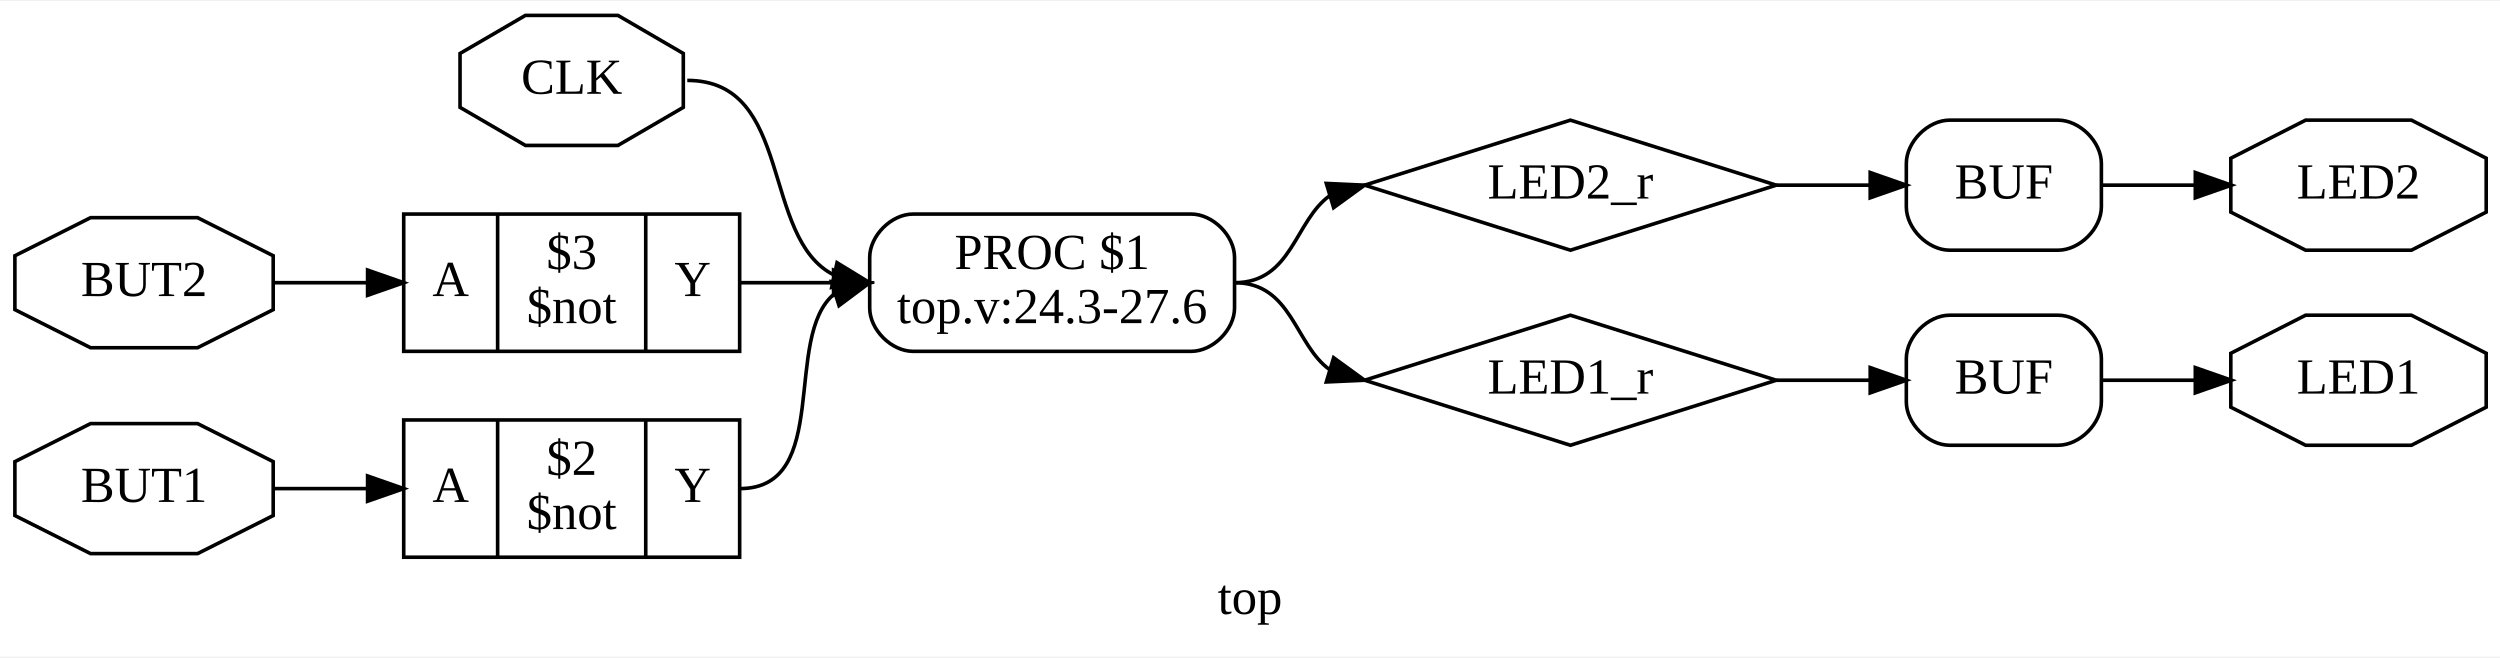
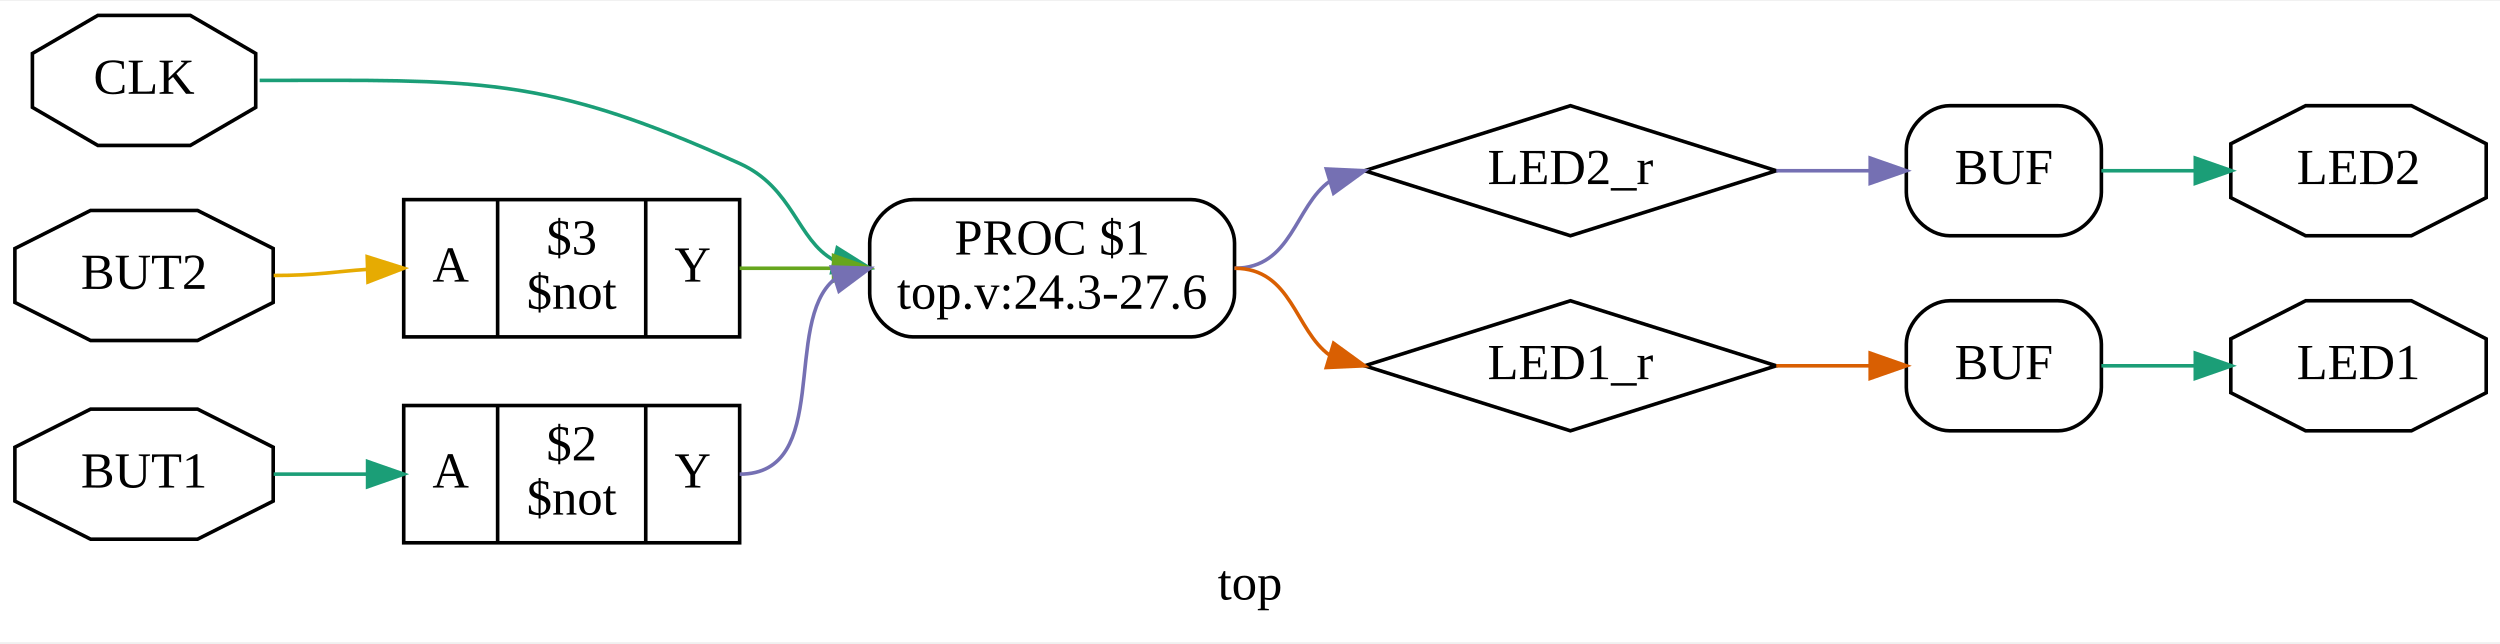
- <svg xmlns="http://www.w3.org/2000/svg" width="692pt" height="182pt" viewBox="0.00 0.00 692.08 181.50">
-   <g id="graph0" class="graph" transform="scale(1 1) rotate(0) translate(4 177.5)">
-     <polygon fill="white" stroke="transparent" points="-4,4 -4,-177.5 688.08,-177.5 688.08,4 -4,4" />
+ <svg xmlns="http://www.w3.org/2000/svg" width="692pt" height="178pt" viewBox="0.00 0.00 692.08 177.50">
+   <g id="graph0" class="graph" transform="scale(1 1) rotate(0) translate(4 173.5)">
+     <polygon fill="white" stroke="transparent" points="-4,4 -4,-173.5 688.08,-173.5 688.08,4 -4,4" />
    <text text-anchor="middle" x="342.04" y="-7.8" font-family="Times New Roman,serif" font-size="14.00">top</text>
    <g id="node1" class="node">
      <polygon fill="none" stroke="black" points="430.74,-144.5 373.77,-126.5 430.74,-108.5 487.72,-126.5 430.74,-144.5" />
      <text text-anchor="middle" x="430.74" y="-122.8" font-family="Times New Roman,serif" font-size="14.00">LED2_r</text>
    </g>
    <g id="node12" class="node">
      <path fill="none" stroke="black" d="M565.73,-144.5C565.73,-144.5 535.73,-144.5 535.73,-144.5 529.73,-144.5 523.73,-138.5 523.73,-132.5 523.73,-132.5 523.73,-120.5 523.73,-120.5 523.73,-114.5 529.73,-108.5 535.73,-108.5 535.73,-108.5 565.73,-108.5 565.73,-108.5 571.73,-108.5 577.73,-114.5 577.73,-120.5 577.73,-120.5 577.73,-132.5 577.73,-132.5 577.73,-138.5 571.73,-144.5 565.73,-144.5" />
      <text text-anchor="middle" x="550.73" y="-122.8" font-family="Times New Roman,serif" font-size="14.00">BUF</text>
    </g>
    <g id="edge6" class="edge">
-       <path fill="none" stroke="black" d="M487.73,-126.5C499.73,-126.5 504.98,-126.5 513.61,-126.5" />
-       <polygon fill="black" stroke="black" points="513.73,-130 523.73,-126.5 513.73,-123 513.73,-130" />
+       <path fill="none" stroke="#7570b3" d="M487.73,-126.5C499.73,-126.5 504.98,-126.5 513.61,-126.5" />
+       <polygon fill="#7570b3" stroke="#7570b3" points="513.73,-130 523.73,-126.5 513.73,-123 513.73,-130" />
    </g>
    <g id="node2" class="node">
      <polygon fill="none" stroke="black" points="430.74,-90.5 373.77,-72.5 430.74,-54.5 487.72,-72.5 430.74,-90.5" />
      <text text-anchor="middle" x="430.74" y="-68.8" font-family="Times New Roman,serif" font-size="14.00">LED1_r</text>
    </g>
    <g id="node11" class="node">
      <path fill="none" stroke="black" d="M565.73,-90.5C565.73,-90.5 535.73,-90.5 535.73,-90.5 529.73,-90.5 523.73,-84.5 523.73,-78.5 523.73,-78.5 523.73,-66.5 523.73,-66.5 523.73,-60.5 529.73,-54.5 535.73,-54.5 535.73,-54.5 565.73,-54.5 565.73,-54.5 571.73,-54.5 577.73,-60.5 577.73,-66.5 577.73,-66.5 577.73,-78.5 577.73,-78.5 577.73,-84.5 571.73,-90.5 565.73,-90.5" />
      <text text-anchor="middle" x="550.73" y="-68.8" font-family="Times New Roman,serif" font-size="14.00">BUF</text>
    </g>
    <g id="edge8" class="edge">
-       <path fill="none" stroke="black" d="M487.73,-72.5C499.73,-72.5 504.98,-72.5 513.61,-72.5" />
-       <polygon fill="black" stroke="black" points="513.73,-76 523.73,-72.5 513.73,-69 513.73,-76" />
+       <path fill="none" stroke="#d95f02" d="M487.73,-72.5C499.73,-72.5 504.98,-72.5 513.61,-72.5" />
+       <polygon fill="#d95f02" stroke="#d95f02" points="513.73,-76 523.73,-72.5 513.73,-69 513.73,-76" />
    </g>
    <g id="node3" class="node">
      <polygon fill="none" stroke="black" points="684.26,-119.04 684.26,-133.96 663.55,-144.5 634.26,-144.5 613.56,-133.96 613.56,-119.04 634.26,-108.5 663.55,-108.5 684.26,-119.04" />
      <text text-anchor="middle" x="648.91" y="-122.8" font-family="Times New Roman,serif" font-size="14.00">LED2</text>
    </g>
    <g id="node4" class="node">
      <polygon fill="none" stroke="black" points="684.26,-65.04 684.26,-79.96 663.55,-90.5 634.26,-90.5 613.56,-79.96 613.56,-65.04 634.26,-54.5 663.55,-54.5 684.26,-65.04" />
      <text text-anchor="middle" x="648.91" y="-68.8" font-family="Times New Roman,serif" font-size="14.00">LED1</text>
    </g>
    <g id="node5" class="node">
-       <polygon fill="none" stroke="black" points="71.63,-92.04 71.63,-106.96 50.69,-117.5 21.07,-117.5 0.12,-106.96 0.12,-92.04 21.07,-81.5 50.69,-81.5 71.63,-92.04" />
-       <text text-anchor="middle" x="35.88" y="-95.8" font-family="Times New Roman,serif" font-size="14.00">BUT2</text>
+       <polygon fill="none" stroke="black" points="71.63,-90.04 71.63,-104.96 50.69,-115.5 21.07,-115.5 0.12,-104.96 0.12,-90.04 21.07,-79.5 50.69,-79.5 71.63,-90.04" />
+       <text text-anchor="middle" x="35.88" y="-93.8" font-family="Times New Roman,serif" font-size="14.00">BUT2</text>
    </g>
    <g id="node8" class="node">
      <polygon fill="none" stroke="black" points="107.76,-80.5 107.76,-118.5 200.76,-118.5 200.76,-80.5 107.76,-80.5" />
      <text text-anchor="middle" x="120.76" y="-95.8" font-family="Times New Roman,serif" font-size="14.00">A</text>
      <polyline fill="none" stroke="black" points="133.76,-80.5 133.76,-118.5 " />
      <text text-anchor="middle" x="154.26" y="-103.3" font-family="Times New Roman,serif" font-size="14.00">$3</text>
      <text text-anchor="middle" x="154.26" y="-88.3" font-family="Times New Roman,serif" font-size="14.00">$not</text>
      <polyline fill="none" stroke="black" points="174.76,-80.5 174.76,-118.5 " />
      <text text-anchor="middle" x="187.76" y="-95.8" font-family="Times New Roman,serif" font-size="14.00">Y</text>
    </g>
    <g id="edge11" class="edge">
-       <path fill="none" stroke="black" d="M71.76,-99.5C83.76,-99.5 89.01,-99.5 97.63,-99.5" />
-       <polygon fill="black" stroke="black" points="97.76,-103 107.76,-99.5 97.76,-96 97.76,-103" />
+       <path fill="none" stroke="#e6ab02" d="M71.76,-97.5C83.77,-97.5 89,-98.62 97.62,-99.19" />
+       <polygon fill="#e6ab02" stroke="#e6ab02" points="97.65,-102.69 107.76,-99.5 97.87,-95.69 97.65,-102.69" />
    </g>
    <g id="node6" class="node">
      <polygon fill="none" stroke="black" points="71.63,-35.04 71.63,-49.96 50.69,-60.5 21.07,-60.5 0.12,-49.96 0.12,-35.04 21.07,-24.5 50.69,-24.5 71.63,-35.04" />
      <text text-anchor="middle" x="35.88" y="-38.8" font-family="Times New Roman,serif" font-size="14.00">BUT1</text>
    </g>
    <g id="node9" class="node">
      <polygon fill="none" stroke="black" points="107.76,-23.5 107.76,-61.5 200.76,-61.5 200.76,-23.5 107.76,-23.5" />
      <text text-anchor="middle" x="120.76" y="-38.8" font-family="Times New Roman,serif" font-size="14.00">A</text>
      <polyline fill="none" stroke="black" points="133.76,-23.5 133.76,-61.5 " />
      <text text-anchor="middle" x="154.26" y="-46.3" font-family="Times New Roman,serif" font-size="14.00">$2</text>
      <text text-anchor="middle" x="154.26" y="-31.3" font-family="Times New Roman,serif" font-size="14.00">$not</text>
      <polyline fill="none" stroke="black" points="174.76,-23.5 174.76,-61.5 " />
      <text text-anchor="middle" x="187.76" y="-38.8" font-family="Times New Roman,serif" font-size="14.00">Y</text>
    </g>
    <g id="edge2" class="edge">
-       <path fill="none" stroke="black" d="M71.76,-42.5C83.76,-42.5 89.01,-42.5 97.63,-42.5" />
-       <polygon fill="black" stroke="black" points="97.76,-46 107.76,-42.5 97.76,-39 97.76,-46" />
+       <path fill="none" stroke="#1b9e77" d="M71.76,-42.5C83.76,-42.5 89.01,-42.5 97.63,-42.5" />
+       <polygon fill="#1b9e77" stroke="#1b9e77" points="97.76,-46 107.76,-42.5 97.76,-39 97.76,-46" />
    </g>
    <g id="node7" class="node">
-       <polygon fill="none" stroke="black" points="185.16,-148.04 185.16,-162.96 167.06,-173.5 141.45,-173.5 123.35,-162.96 123.35,-148.04 141.45,-137.5 167.06,-137.5 185.16,-148.04" />
-       <text text-anchor="middle" x="154.26" y="-151.8" font-family="Times New Roman,serif" font-size="14.00">CLK</text>
+       <polygon fill="none" stroke="black" points="66.79,-144.04 66.79,-158.96 48.68,-169.5 23.08,-169.5 4.97,-158.96 4.97,-144.04 23.08,-133.5 48.68,-133.5 66.79,-144.04" />
+       <text text-anchor="middle" x="35.88" y="-147.8" font-family="Times New Roman,serif" font-size="14.00">CLK</text>
    </g>
    <g id="node10" class="node">
      <path fill="none" stroke="black" d="M325.76,-118.5C325.76,-118.5 248.76,-118.5 248.76,-118.5 242.76,-118.5 236.76,-112.5 236.76,-106.5 236.76,-106.5 236.76,-92.5 236.76,-92.5 236.76,-86.5 242.76,-80.5 248.76,-80.5 248.76,-80.5 325.76,-80.5 325.76,-80.5 331.76,-80.5 337.76,-86.5 337.76,-92.5 337.76,-92.5 337.76,-106.5 337.76,-106.5 337.76,-112.5 331.76,-118.5 325.76,-118.5" />
      <text text-anchor="middle" x="287.26" y="-103.3" font-family="Times New Roman,serif" font-size="14.00">PROC $1</text>
      <text text-anchor="middle" x="287.26" y="-88.3" font-family="Times New Roman,serif" font-size="14.00">top.v:24.3-27.6</text>
    </g>
    <g id="edge3" class="edge">
-       <path fill="none" stroke="black" d="M186.26,-155.5C215.84,-155.5 206.43,-111.86 226.87,-101.63" />
-       <polygon fill="black" stroke="black" points="227.72,-105.03 236.76,-99.5 226.24,-98.18 227.72,-105.03" />
+       <path fill="none" stroke="#1b9e77" d="M67.88,-151.5C127.81,-151.5 146.15,-153.2 200.76,-128.5 215.67,-121.75 216.63,-107.34 226.8,-101.77" />
+       <polygon fill="#1b9e77" stroke="#1b9e77" points="227.78,-105.13 236.76,-99.5 226.23,-98.31 227.78,-105.13" />
    </g>
    <g id="edge1" class="edge">
-       <path fill="none" stroke="black" d="M200.76,-99.5C212.76,-99.5 218.01,-99.5 226.63,-99.5" />
-       <polygon fill="black" stroke="black" points="226.76,-103 236.76,-99.5 226.76,-96 226.76,-103" />
+       <path fill="none" stroke="#66a61e" d="M200.76,-99.5C212.76,-99.5 218.01,-99.5 226.63,-99.5" />
+       <polygon fill="#66a61e" stroke="#66a61e" points="226.76,-103 236.76,-99.5 226.76,-96 226.76,-103" />
    </g>
    <g id="edge4" class="edge">
-       <path fill="none" stroke="black" d="M200.76,-42.5C226.51,-42.5 212.46,-84.6 227.01,-96.44" />
-       <polygon fill="black" stroke="black" points="226.17,-99.84 236.76,-99.5 228.27,-93.16 226.17,-99.84" />
+       <path fill="none" stroke="#7570b3" d="M200.76,-42.5C226.51,-42.5 212.46,-84.6 227.01,-96.44" />
+       <polygon fill="#7570b3" stroke="#7570b3" points="226.17,-99.84 236.76,-99.5 228.27,-93.16 226.17,-99.84" />
    </g>
    <g id="edge5" class="edge">
-       <path fill="none" stroke="black" d="M337.76,-99.5C353.69,-99.5 354.39,-116.65 364.14,-123.61" />
-       <polygon fill="black" stroke="black" points="363.17,-126.98 373.76,-126.5 365.19,-120.27 363.17,-126.98" />
+       <path fill="none" stroke="#7570b3" d="M337.76,-99.5C353.69,-99.5 354.39,-116.65 364.14,-123.61" />
+       <polygon fill="#7570b3" stroke="#7570b3" points="363.17,-126.98 373.76,-126.5 365.19,-120.27 363.17,-126.98" />
    </g>
    <g id="edge7" class="edge">
-       <path fill="none" stroke="black" d="M337.76,-99.5C353.69,-99.5 354.39,-82.35 364.14,-75.39" />
-       <polygon fill="black" stroke="black" points="365.19,-78.73 373.76,-72.5 363.17,-72.02 365.19,-78.73" />
+       <path fill="none" stroke="#d95f02" d="M337.76,-99.5C353.69,-99.5 354.39,-82.35 364.14,-75.39" />
+       <polygon fill="#d95f02" stroke="#d95f02" points="365.19,-78.73 373.76,-72.5 363.17,-72.02 365.19,-78.73" />
    </g>
    <g id="edge10" class="edge">
-       <path fill="none" stroke="black" d="M577.73,-72.5C589.73,-72.5 594.98,-72.5 603.61,-72.5" />
-       <polygon fill="black" stroke="black" points="603.73,-76 613.73,-72.5 603.73,-69 603.73,-76" />
+       <path fill="none" stroke="#1b9e77" d="M577.73,-72.5C589.73,-72.5 594.98,-72.5 603.61,-72.5" />
+       <polygon fill="#1b9e77" stroke="#1b9e77" points="603.73,-76 613.73,-72.5 603.73,-69 603.73,-76" />
    </g>
    <g id="edge9" class="edge">
-       <path fill="none" stroke="black" d="M577.73,-126.5C589.73,-126.5 594.98,-126.5 603.61,-126.5" />
-       <polygon fill="black" stroke="black" points="603.73,-130 613.73,-126.5 603.73,-123 603.73,-130" />
+       <path fill="none" stroke="#1b9e77" d="M577.73,-126.5C589.73,-126.5 594.98,-126.5 603.61,-126.5" />
+       <polygon fill="#1b9e77" stroke="#1b9e77" points="603.73,-130 613.73,-126.5 603.73,-123 603.73,-130" />
    </g>
  </g>
</svg>
